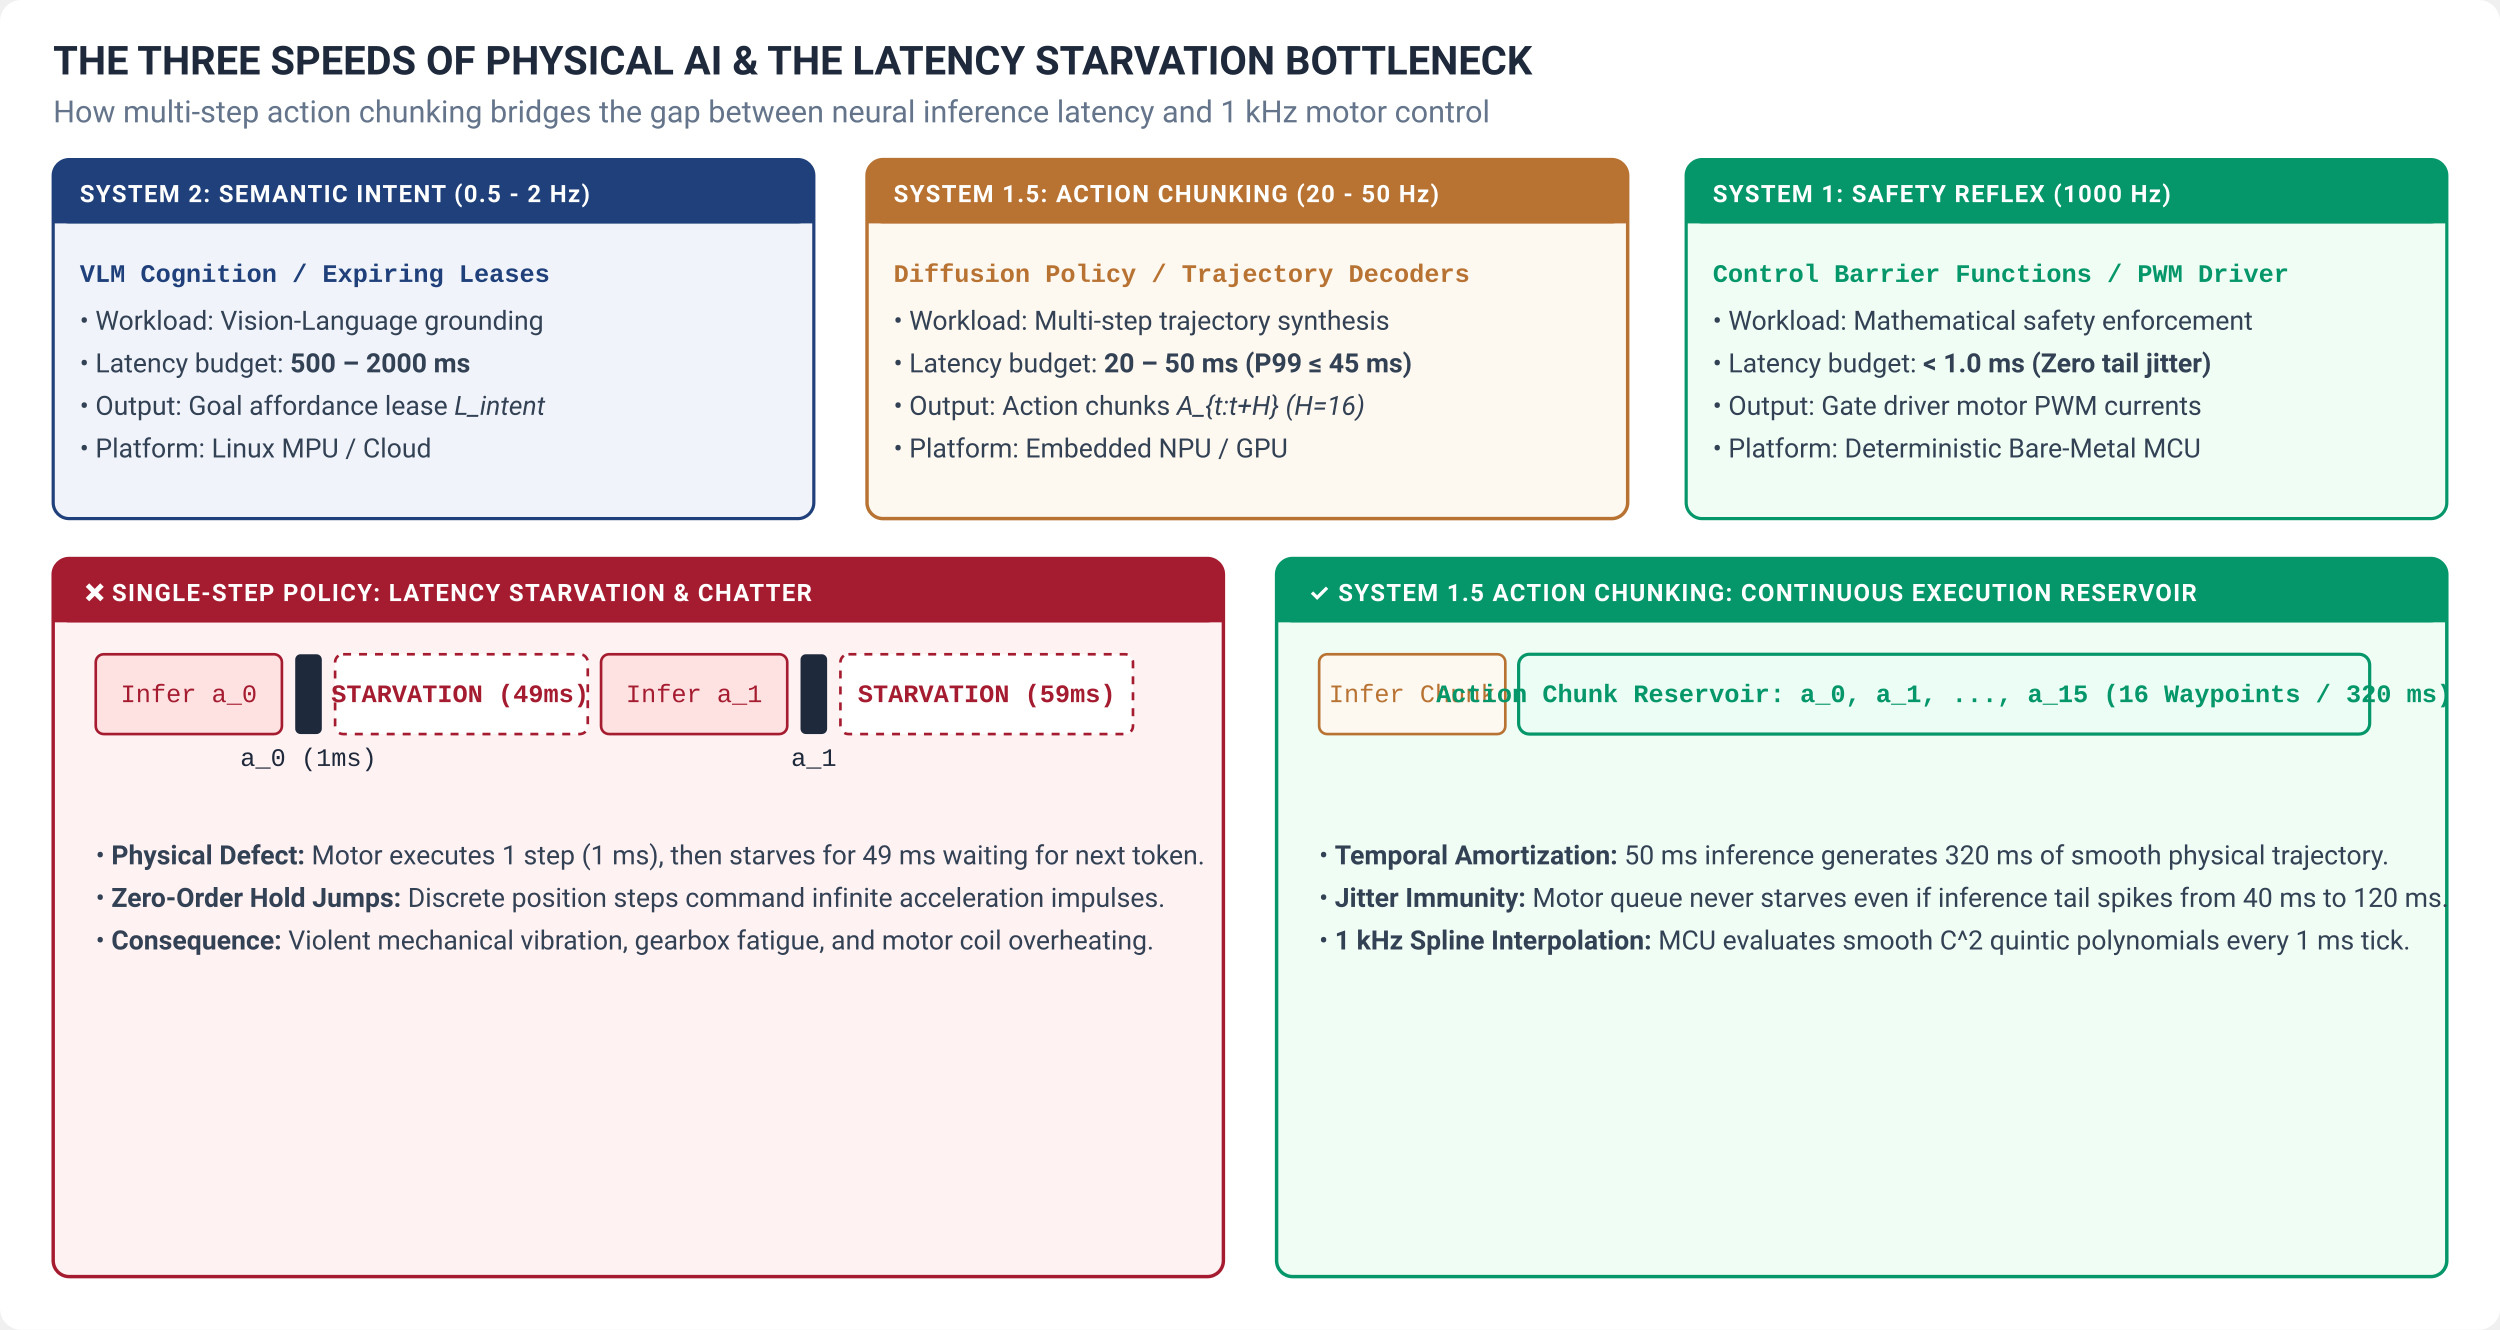
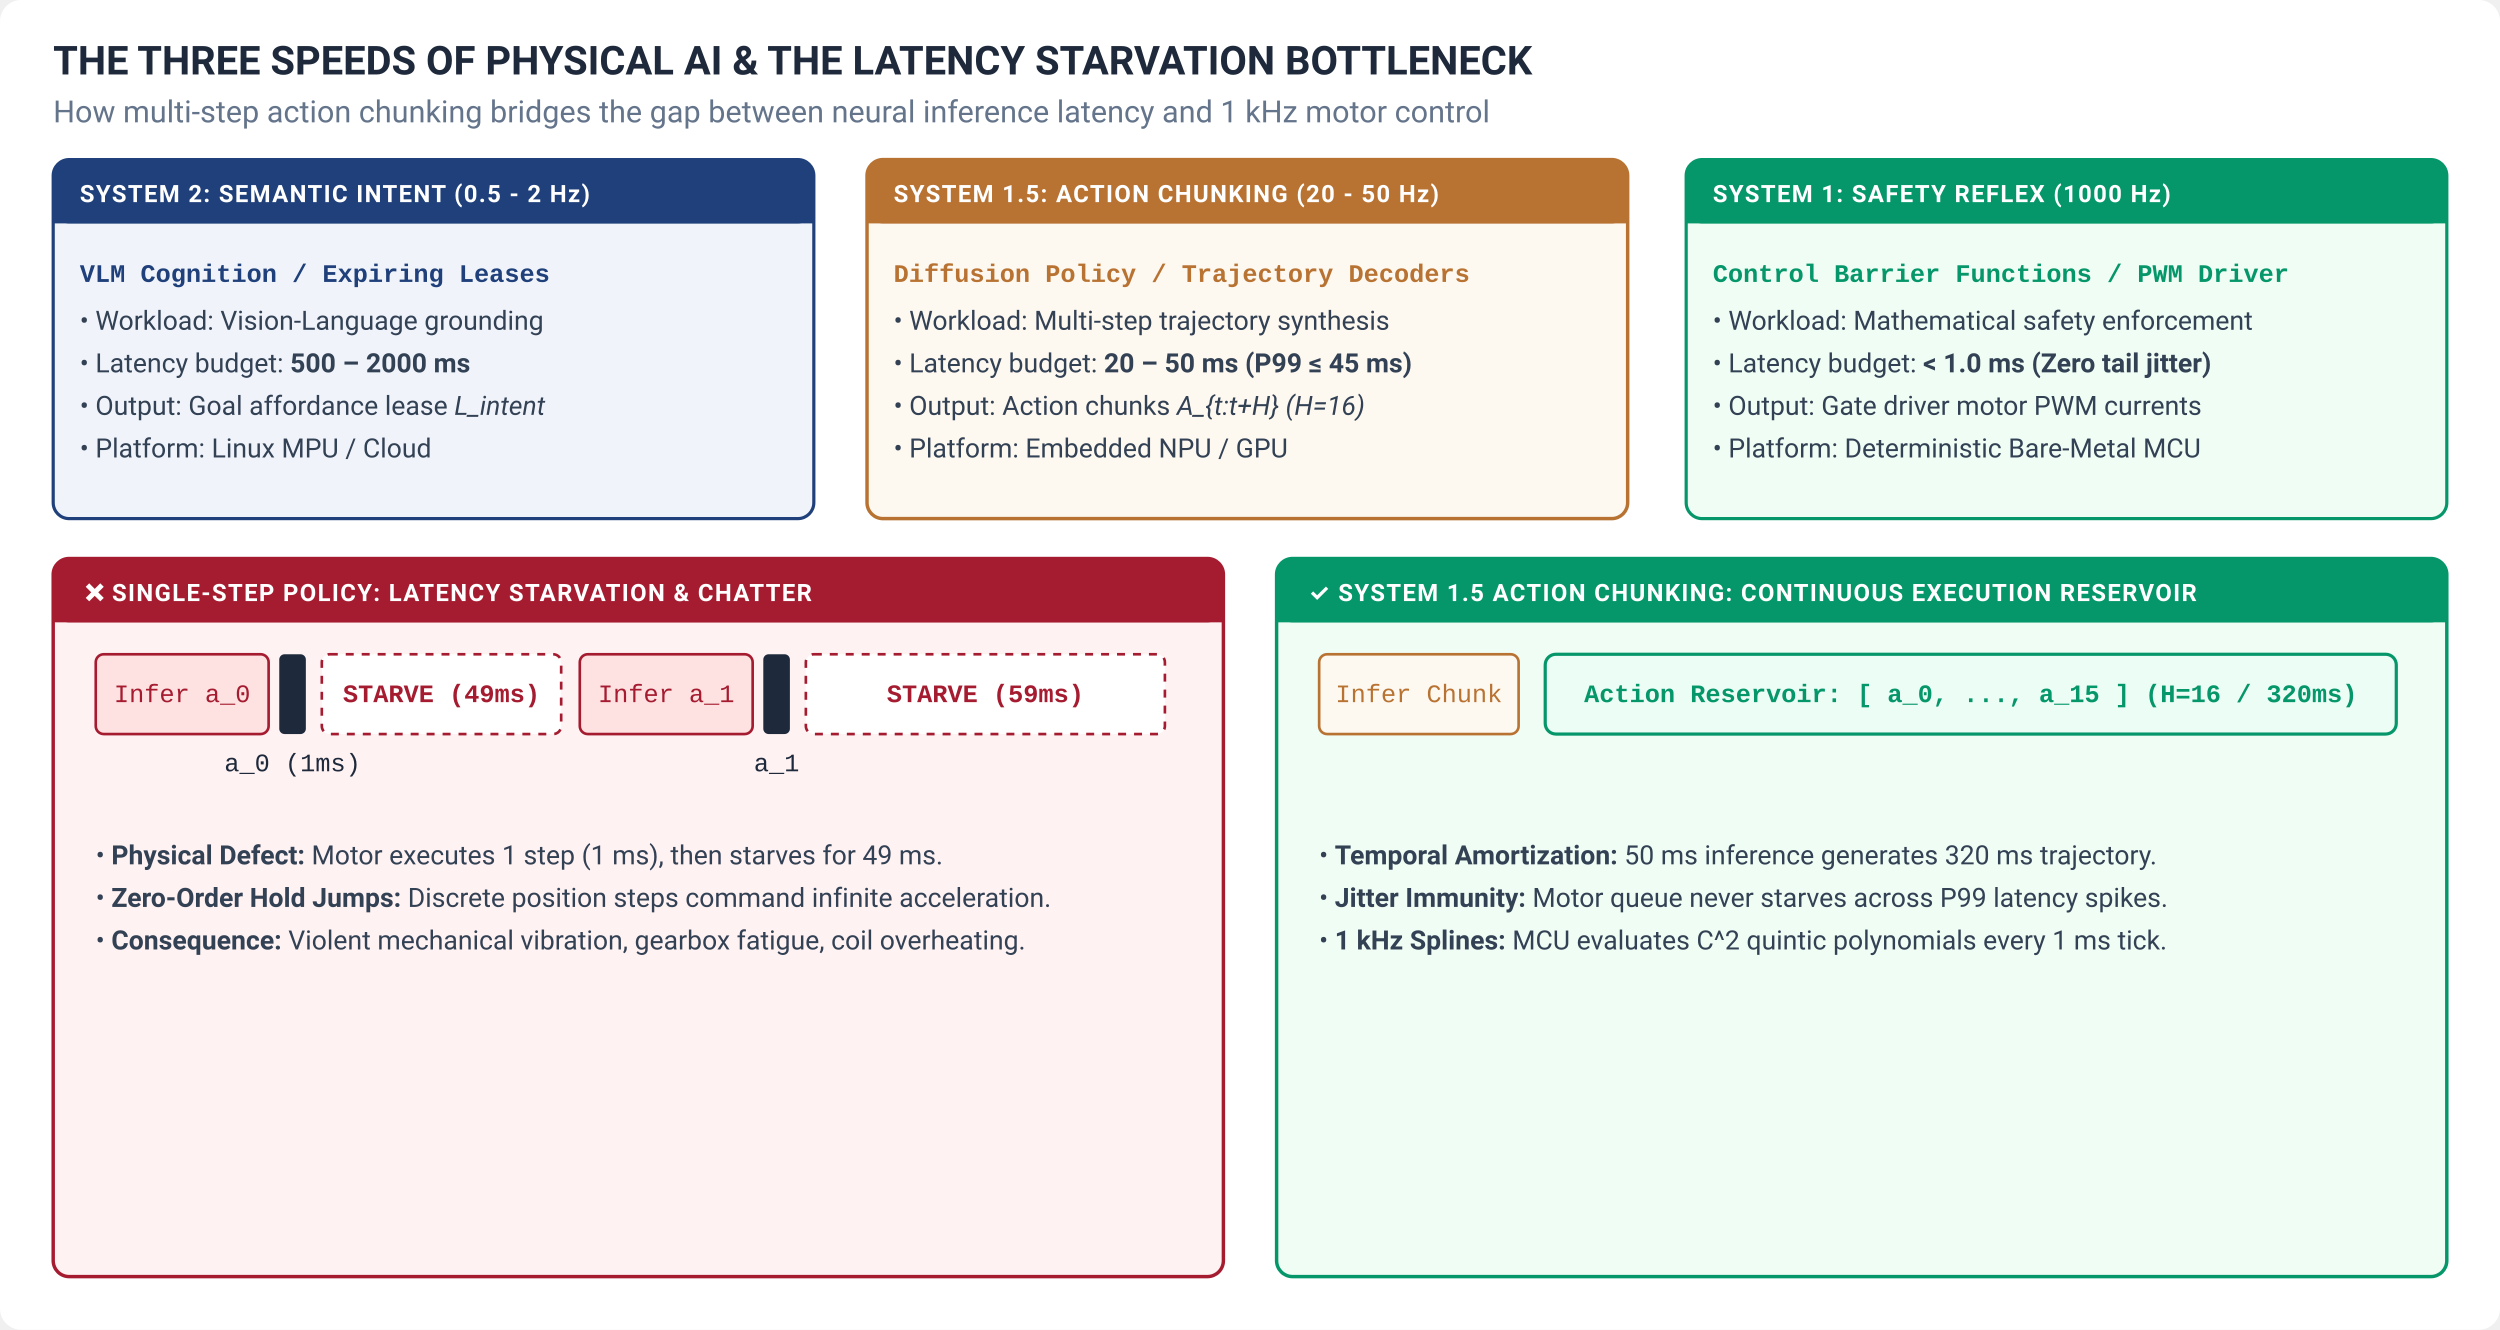
<svg xmlns="http://www.w3.org/2000/svg" viewBox="0 0 940 500" width="100%" height="100%">
  <defs>
    <style>
      .title { font-family: -apple-system, BlinkMacSystemFont, "Segoe UI", Roboto, Helvetica, Arial, sans-serif; font-size: 15px; font-weight: 700; fill: #1E293B; }
      .subtitle { font-family: -apple-system, BlinkMacSystemFont, "Segoe UI", Roboto, Helvetica, Arial, sans-serif; font-size: 11.5px; fill: #64748B; }
      .box-title { font-family: -apple-system, BlinkMacSystemFont, "Segoe UI", Roboto, Helvetica, Arial, sans-serif; font-size: 12px; font-weight: 700; }
      .body-txt { font-family: -apple-system, BlinkMacSystemFont, "Segoe UI", Roboto, Helvetica, Arial, sans-serif; font-size: 10px; fill: #334155; line-height: 1.4; }
      .mono-txt { font-family: "SFMono-Regular", Menlo, Monaco, Consolas, "Liberation Mono", "Courier New", monospace; font-size: 9.5px; }
      .badge-txt { font-family: -apple-system, BlinkMacSystemFont, "Segoe UI", Roboto, Helvetica, Arial, sans-serif; font-size: 9px; font-weight: 700; text-transform: uppercase; letter-spacing: 0.5px; }
      .tag-txt { font-family: -apple-system, BlinkMacSystemFont, "Segoe UI", Roboto, Helvetica, Arial, sans-serif; font-size: 8.5px; font-weight: 700; }
    </style>
    <marker id="arr-axis" viewBox="0 0 10 10" refX="6" refY="5" markerWidth="6" markerHeight="6" orient="auto-start-reverse">
      <path d="M 0 1.5 L 8 5 L 0 8.5 z" fill="#475569" />
    </marker>
    <marker id="arr-blue" viewBox="0 0 10 10" refX="6" refY="5" markerWidth="6" markerHeight="6" orient="auto-start-reverse">
      <path d="M 0 1.5 L 8 5 L 0 8.5 z" fill="#1F407A" />
    </marker>
    <marker id="arr-crimson" viewBox="0 0 10 10" refX="6" refY="5" markerWidth="6" markerHeight="6" orient="auto-start-reverse">
      <path d="M 0 1.5 L 8 5 L 0 8.5 z" fill="#A51C30" />
    </marker>
  </defs>
  <rect width="940" height="500" fill="#FFFFFF" rx="8" />
  <text class="title" x="20" y="28">THE THREE SPEEDS OF PHYSICAL AI &amp; THE LATENCY STARVATION BOTTLENECK</text>
  <text class="subtitle" x="20" y="46">How multi-step action chunking bridges the gap between neural inference latency and 1 kHz motor control</text>
  <g transform="translate(20, 60)">
    <g transform="translate(0, 0)">
      <rect width="286" height="135" rx="6" fill="#F0F4FA" stroke="#1F407A" stroke-width="1.2" />
      <rect x="0" y="0" width="286" height="24" rx="6" fill="#1F407A" />
      <rect x="0" y="18" width="286" height="6" fill="#1F407A" />
      <text class="badge-txt" x="10" y="16" fill="#FFFFFF">SYSTEM 2: SEMANTIC INTENT (0.5 - 2 Hz)</text>
      <g transform="translate(10, 34)">
        <text class="mono-txt" x="0" y="12" fill="#1F407A" font-weight="700">VLM Cognition / Expiring Leases</text>
        <text class="body-txt" x="0" y="30">• Workload: Vision-Language grounding</text>
        <text class="body-txt" x="0" y="46">• Latency budget: <tspan font-weight="700">500 – 2000 ms</tspan>
        </text>
        <text class="body-txt" x="0" y="62">• Output: Goal affordance lease <tspan font-style="italic">L_intent</tspan>
        </text>
        <text class="body-txt" x="0" y="78">• Platform: Linux MPU / Cloud</text>
      </g>
    </g>
    <g transform="translate(306, 0)">
      <rect width="286" height="135" rx="6" fill="#FDF8F0" stroke="#B87333" stroke-width="1.3" />
      <rect x="0" y="0" width="286" height="24" rx="6" fill="#B87333" />
      <rect x="0" y="18" width="286" height="6" fill="#B87333" />
      <text class="badge-txt" x="10" y="16" fill="#FFFFFF">SYSTEM 1.5: ACTION CHUNKING (20 - 50 Hz)</text>
      <g transform="translate(10, 34)">
        <text class="mono-txt" x="0" y="12" fill="#B87333" font-weight="700">Diffusion Policy / Trajectory Decoders</text>
        <text class="body-txt" x="0" y="30">• Workload: Multi-step trajectory synthesis</text>
        <text class="body-txt" x="0" y="46">• Latency budget: <tspan font-weight="700">20 – 50 ms (P99 ≤ 45 ms)</tspan>
        </text>
        <text class="body-txt" x="0" y="62">• Output: Action chunks <tspan font-style="italic">A_{t:t+H} (H=16)</tspan>
        </text>
        <text class="body-txt" x="0" y="78">• Platform: Embedded NPU / GPU</text>
      </g>
    </g>
    <g transform="translate(614, 0)">
      <rect width="286" height="135" rx="6" fill="#F0FDF4" stroke="#059669" stroke-width="1.2" />
      <rect x="0" y="0" width="286" height="24" rx="6" fill="#059669" />
      <rect x="0" y="18" width="286" height="6" fill="#059669" />
      <text class="badge-txt" x="10" y="16" fill="#FFFFFF">SYSTEM 1: SAFETY REFLEX (1000 Hz)</text>
      <g transform="translate(10, 34)">
        <text class="mono-txt" x="0" y="12" fill="#059669" font-weight="700">Control Barrier Functions / PWM Driver</text>
        <text class="body-txt" x="0" y="30">• Workload: Mathematical safety enforcement</text>
        <text class="body-txt" x="0" y="46">• Latency budget: <tspan font-weight="700">&lt; 1.0 ms (Zero tail jitter)</tspan>
        </text>
        <text class="body-txt" x="0" y="62">• Output: Gate driver motor PWM currents</text>
        <text class="body-txt" x="0" y="78">• Platform: Deterministic Bare-Metal MCU</text>
      </g>
    </g>
  </g>
  <g transform="translate(20, 210)">
    <rect width="440" height="270" rx="6" fill="#FEF2F2" stroke="#A51C30" stroke-width="1.3" />
    <rect x="0" y="0" width="440" height="24" rx="6" fill="#A51C30" />
    <rect x="0" y="18" width="440" height="6" fill="#A51C30" />
    <text class="badge-txt" x="12" y="16" fill="#FFFFFF">❌ SINGLE-STEP POLICY: LATENCY STARVATION &amp; CHATTER</text>
    <g transform="translate(16, 36)">
-       <rect x="0" y="0" width="70" height="30" rx="3" fill="#FEE2E2" stroke="#A51C30" stroke-width="1" />
-       <text class="mono-txt" x="35" y="18" text-anchor="middle" fill="#A51C30">Infer a_0</text>
-       <rect x="75" y="0" width="10" height="30" rx="2" fill="#1E293B" />
-       <text class="mono-txt" x="80" y="42" text-anchor="middle" fill="#1E293B">a_0 (1ms)</text>
-       <rect x="90" y="0" width="95" height="30" rx="3" fill="#FFFFFF" stroke="#A51C30" stroke-width="1" stroke-dasharray="3,3" />
-       <text class="mono-txt" x="137" y="18" text-anchor="middle" font-weight="700" fill="#A51C30">STARVATION (49ms)</text>
-       <rect x="190" y="0" width="70" height="30" rx="3" fill="#FEE2E2" stroke="#A51C30" stroke-width="1" />
-       <text class="mono-txt" x="225" y="18" text-anchor="middle" fill="#A51C30">Infer a_1</text>
-       <rect x="265" y="0" width="10" height="30" rx="2" fill="#1E293B" />
-       <text class="mono-txt" x="270" y="42" text-anchor="middle" fill="#1E293B">a_1</text>
-       <rect x="280" y="0" width="110" height="30" rx="3" fill="#FFFFFF" stroke="#A51C30" stroke-width="1" stroke-dasharray="3,3" />
-       <text class="mono-txt" x="335" y="18" text-anchor="middle" font-weight="700" fill="#A51C30">STARVATION (59ms)</text>
+       <rect x="0" y="0" width="65" height="30" rx="3" fill="#FEE2E2" stroke="#A51C30" stroke-width="1" />
+       <text class="mono-txt" x="32.5" y="18" text-anchor="middle" fill="#A51C30">Infer a_0</text>
+       <rect x="69" y="0" width="10" height="30" rx="2" fill="#1E293B" />
+       <text class="mono-txt" x="74" y="44" text-anchor="middle" font-size="8px" fill="#1E293B">a_0 (1ms)</text>
+       <rect x="85" y="0" width="90" height="30" rx="3" fill="#FFFFFF" stroke="#A51C30" stroke-width="1" stroke-dasharray="3,3" />
+       <text class="mono-txt" x="130" y="18" text-anchor="middle" font-weight="700" fill="#A51C30">STARVE (49ms)</text>
+       <rect x="182" y="0" width="65" height="30" rx="3" fill="#FEE2E2" stroke="#A51C30" stroke-width="1" />
+       <text class="mono-txt" x="214.5" y="18" text-anchor="middle" fill="#A51C30">Infer a_1</text>
+       <rect x="251" y="0" width="10" height="30" rx="2" fill="#1E293B" />
+       <text class="mono-txt" x="256" y="44" text-anchor="middle" font-size="8px" fill="#1E293B">a_1</text>
+       <rect x="267" y="0" width="135" height="30" rx="3" fill="#FFFFFF" stroke="#A51C30" stroke-width="1" stroke-dasharray="3,3" />
+       <text class="mono-txt" x="334.5" y="18" text-anchor="middle" font-weight="700" fill="#A51C30">STARVE (59ms)</text>
    </g>
    <text class="body-txt" x="16" y="115">
-       <tspan x="16" dy="0">• <tspan font-weight="700">Physical Defect:</tspan> Motor executes 1 step (1 ms), then starves for 49 ms waiting for next token.</tspan>
-       <tspan x="16" dy="16">• <tspan font-weight="700">Zero-Order Hold Jumps:</tspan> Discrete position steps command infinite acceleration impulses.</tspan>
-       <tspan x="16" dy="16">• <tspan font-weight="700">Consequence:</tspan> Violent mechanical vibration, gearbox fatigue, and motor coil overheating.</tspan>
+       <tspan x="16" dy="0">• <tspan font-weight="700">Physical Defect:</tspan> Motor executes 1 step (1 ms), then starves for 49 ms.</tspan>
+       <tspan x="16" dy="16">• <tspan font-weight="700">Zero-Order Hold Jumps:</tspan> Discrete position steps command infinite acceleration.</tspan>
+       <tspan x="16" dy="16">• <tspan font-weight="700">Consequence:</tspan> Violent mechanical vibration, gearbox fatigue, coil overheating.</tspan>
    </text>
  </g>
  <g transform="translate(480, 210)">
    <rect width="440" height="270" rx="6" fill="#F0FDF4" stroke="#059669" stroke-width="1.3" />
    <rect x="0" y="0" width="440" height="24" rx="6" fill="#059669" />
    <rect x="0" y="18" width="440" height="6" fill="#059669" />
    <text class="badge-txt" x="12" y="16" fill="#FFFFFF">✓ SYSTEM 1.5 ACTION CHUNKING: CONTINUOUS EXECUTION RESERVOIR</text>
    <g transform="translate(16, 36)">
-       <rect x="0" y="0" width="70" height="30" rx="3" fill="#FDF8F0" stroke="#B87333" stroke-width="1" />
-       <text class="mono-txt" x="35" y="18" text-anchor="middle" fill="#B87333">Infer Chunk</text>
-       <g transform="translate(75, 0)">
+       <rect x="0" y="0" width="75" height="30" rx="3" fill="#FDF8F0" stroke="#B87333" stroke-width="1" />
+       <text class="mono-txt" x="37.5" y="18" text-anchor="middle" fill="#B87333">Infer Chunk</text>
+       <g transform="translate(85, 0)">
        <rect x="0" y="0" width="320" height="30" rx="4" fill="#ECFDF5" stroke="#059669" stroke-width="1.2" />
-         <text class="mono-txt" x="160" y="18" text-anchor="middle" font-weight="700" fill="#059669">
-           Action Chunk Reservoir: a_0, a_1, ..., a_15 (16 Waypoints / 320 ms)
+         <text class="mono-txt" x="160" y="18" text-anchor="middle" font-size="8.5px" font-weight="700" fill="#059669">
+           Action Reservoir: [ a_0, ..., a_15 ] (H=16 / 320ms)
        </text>
      </g>
    </g>
    <text class="body-txt" x="16" y="115">
-       <tspan x="16" dy="0">• <tspan font-weight="700">Temporal Amortization:</tspan> 50 ms inference generates 320 ms of smooth physical trajectory.</tspan>
-       <tspan x="16" dy="16">• <tspan font-weight="700">Jitter Immunity:</tspan> Motor queue never starves even if inference tail spikes from 40 ms to 120 ms.</tspan>
-       <tspan x="16" dy="16">• <tspan font-weight="700">1 kHz Spline Interpolation:</tspan> MCU evaluates smooth C^2 quintic polynomials every 1 ms tick.</tspan>
+       <tspan x="16" dy="0">• <tspan font-weight="700">Temporal Amortization:</tspan> 50 ms inference generates 320 ms trajectory.</tspan>
+       <tspan x="16" dy="16">• <tspan font-weight="700">Jitter Immunity:</tspan> Motor queue never starves across P99 latency spikes.</tspan>
+       <tspan x="16" dy="16">• <tspan font-weight="700">1 kHz Splines:</tspan> MCU evaluates C^2 quintic polynomials every 1 ms tick.</tspan>
    </text>
  </g>
</svg>
